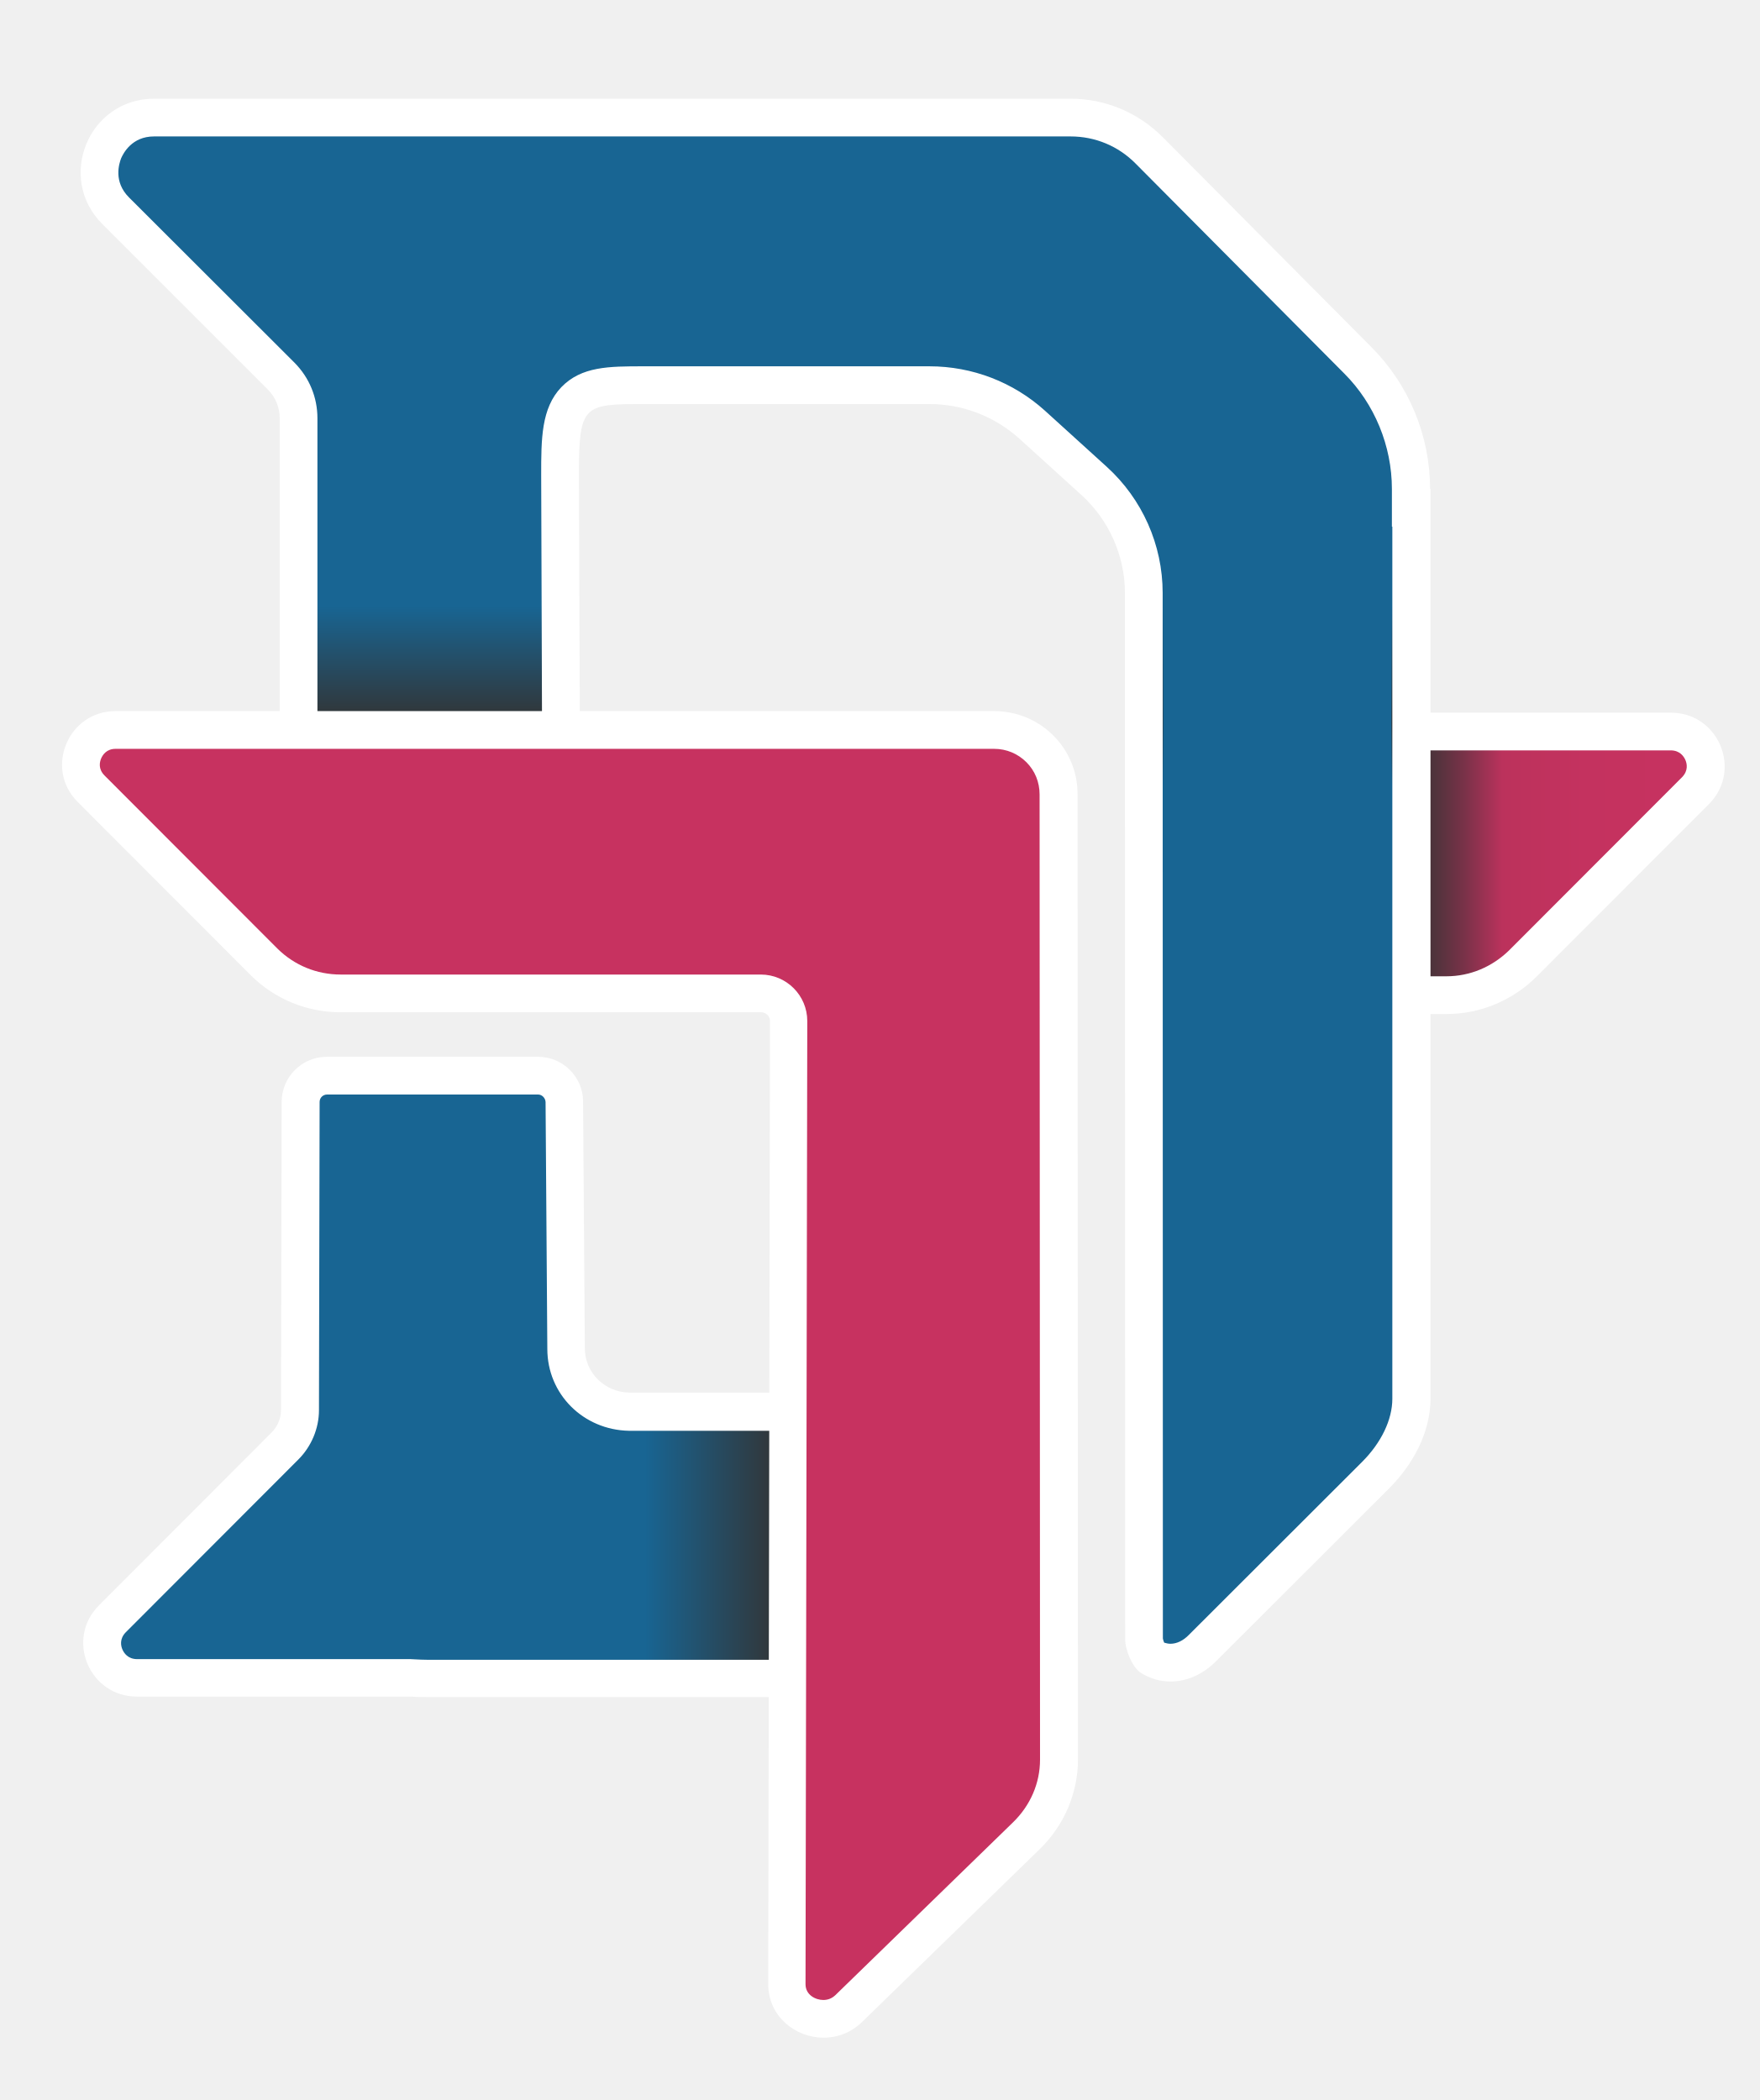
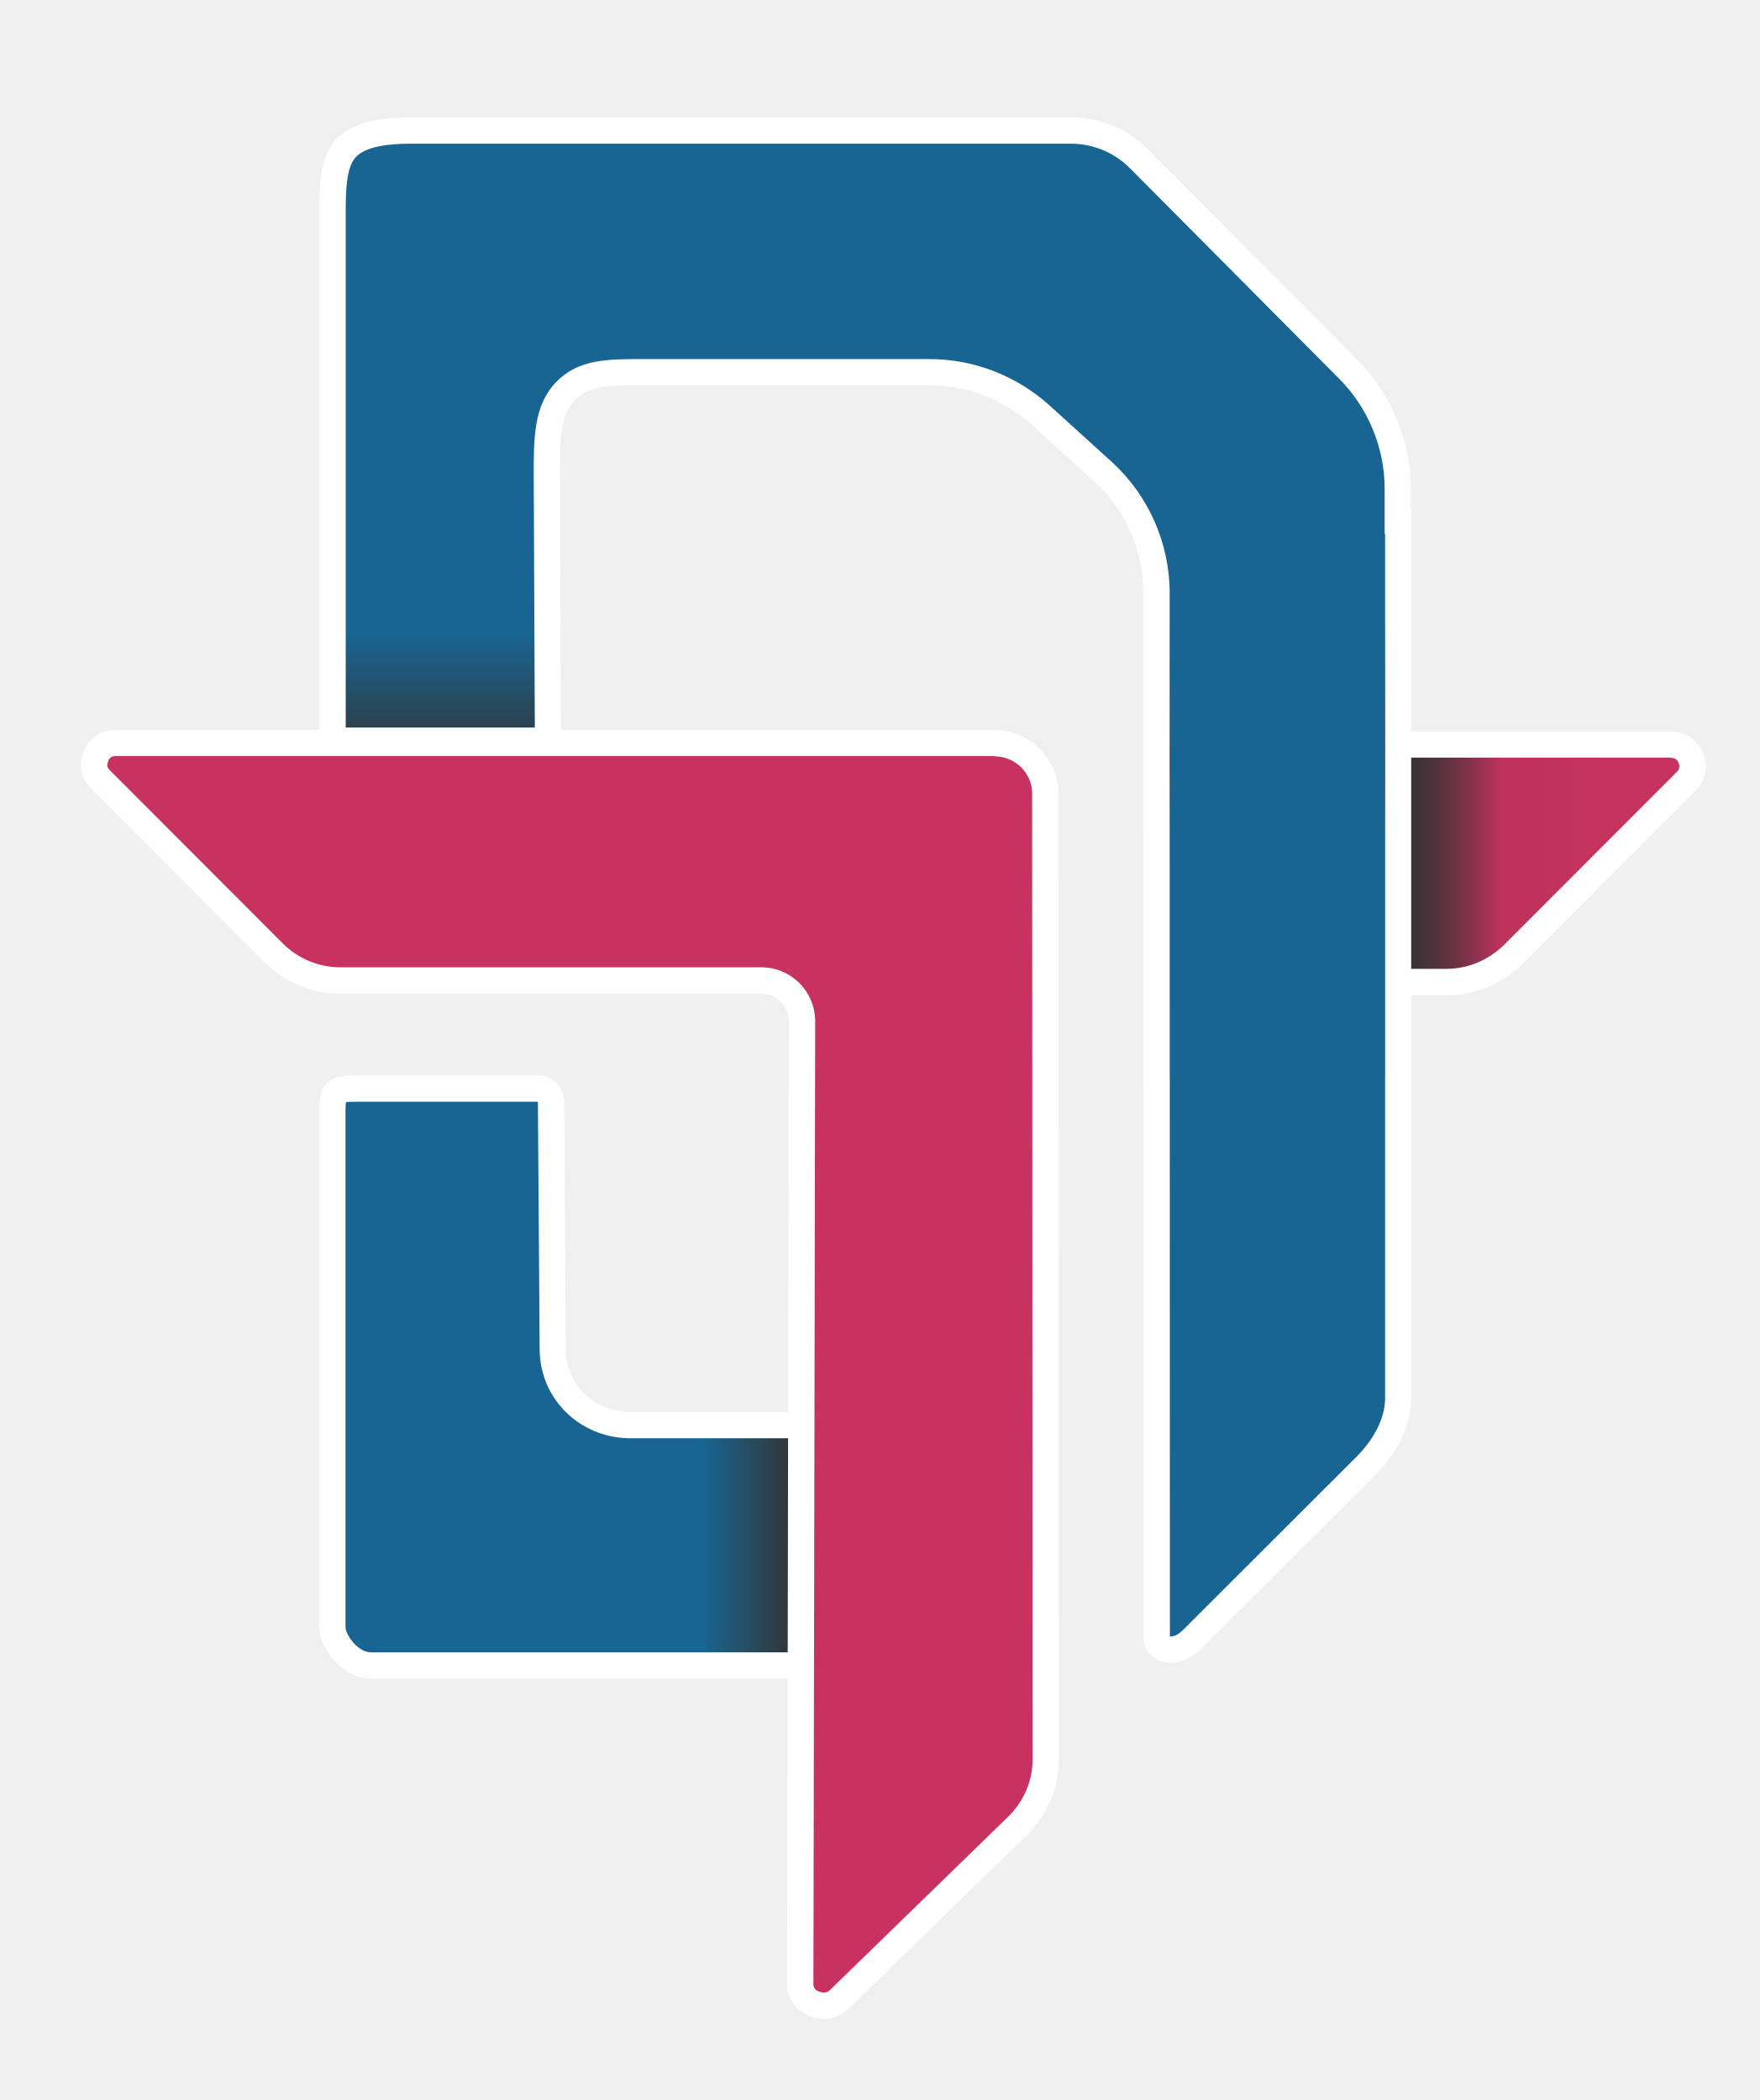
<svg xmlns="http://www.w3.org/2000/svg" version="1.1" id="Layer_1" x="0px" y="0px" viewBox="0 0 802.2 957.4" style="enable-background:new 0 0 802.2 957.4;" xml:space="preserve">
  <style type="text/css">
	.st0{fill:url(#SVGID_1_);}
	.st1{fill:#FFFFFF;}
- 	.st2{fill:url(#SVGID_2_);}
- 	.st3{fill:url(#SVGID_3_);}
- 	.st4{fill:#C73260;}
- 	.st5{fill:#186593;}
+ 	.st2{fill:#186593;}
+ 	.st3{fill:url(#SVGID_2_);}
+ 	.st4{fill:url(#SVGID_3_);}
+ 	.st5{fill:#C73260;}
</style>
  <g>
-     <linearGradient id="SVGID_1_" gradientUnits="userSpaceOnUse" x1="550.017" y1="633.576" x2="777.603" y2="633.576" gradientTransform="matrix(1 0 0 1 0 -240)">
-       <stop offset="0" style="stop-color:#C73260" />
-       <stop offset="0.392" style="stop-color:#333333" />
-       <stop offset="0.419" style="stop-color:#3B3336" />
-       <stop offset="0.462" style="stop-color:#53333D" />
-       <stop offset="0.515" style="stop-color:#783248" />
-       <stop offset="0.576" style="stop-color:#AC3258" />
-       <stop offset="0.592" style="stop-color:#BB325C" />
-       <stop offset="0.601" style="stop-color:#BC325C" />
-       <stop offset="0.756" style="stop-color:#C4325F" />
-       <stop offset="1" style="stop-color:#C73260" />
+     <g>
+       <linearGradient id="SVGID_1_" gradientUnits="userSpaceOnUse" x1="556" y1="326.35" x2="771.597" y2="326.35" gradientTransform="matrix(1 0 0 -1 0 720)">
+         <stop offset="0" style="stop-color:#C73260" />
+         <stop offset="0.392" style="stop-color:#333333" />
+         <stop offset="0.419" style="stop-color:#3B3336" />
+         <stop offset="0.462" style="stop-color:#53333D" />
+         <stop offset="0.515" style="stop-color:#783248" />
+         <stop offset="0.576" style="stop-color:#AC3258" />
+         <stop offset="0.592" style="stop-color:#BB325C" />
+         <stop offset="0.601" style="stop-color:#BC325C" />
+         <stop offset="0.756" style="stop-color:#C4325F" />
+         <stop offset="1" style="stop-color:#C73260" />
+       </linearGradient>
+       <path class="st0" d="M556,447.8V339.5h205.6c4.2,0,7.5,2.2,9.2,6.1c1.6,3.9,0.9,7.7-2.1,10.7L690,435.1    c-8.3,8.2-19.2,12.7-30.7,12.7H556z" />
+       <path class="st1" d="M761.6,345.5c1.8,0,2.9,0.7,3.6,2.3c0.6,1.6,0.4,2.9-0.8,4.1l-78.7,78.8c-7.2,7.1-16.6,11-26.4,11H562v-96.3    H761.6 M761.6,333.5H550v120.2v0.1h109.3c13.1,0,25.5-5.2,34.9-14.5l78.8-78.9c4.6-4.7,5.8-11.1,3.3-17.2    C773.7,337.1,768.2,333.5,761.6,333.5L761.6,333.5z" />
+     </g>
+   </g>
+   <rect x="530.2" y="271.9" class="st2" width="104.1" height="125.7" />
+   <g>
+     <linearGradient id="SVGID_2_" gradientUnits="userSpaceOnUse" x1="394.459" y1="59.5" x2="394.459" y2="752">
+       <stop offset="0.33" style="stop-color:#186593" />
+       <stop offset="0.419" style="stop-color:#333333" />
+       <stop offset="0.468" style="stop-color:#186593" />
+       <stop offset="1" style="stop-color:#186593" />
    </linearGradient>
-     <path class="st0" d="M550,453.7V333.5h211.6c6.6,0,12.1,3.6,14.7,9.7c2.5,6.1,1.3,12.5-3.3,17.2l-78.8,78.9   c-9.4,9.3-21.8,14.5-34.9,14.5H550z" />
-     <path class="st1" d="M761.6,342.1c4.2,0,6,2.8,6.7,4.4c0.7,1.6,1.4,4.8-1.5,7.8l-78.7,78.8c-7.8,7.7-18,12-28.8,12H558.6v-103   H761.6 M761.6,324.9H541.4v137.4h118c15.4,0,30.1-6.2,41-17l78.8-78.9C794.3,351,783.4,324.9,761.6,324.9L761.6,324.9z" />
+     <path class="st3" d="M533.5,752c-0.3,0-0.6,0-0.9,0c-2.5-0.2-4.6-2-5.1-4.4c0-0.2-0.1-0.3-0.1-0.3l-0.1-476.9   c0-21.1-9-41.4-24.7-55.6l-28.2-25.6c-14-12.6-32.1-19.6-50.8-19.6H293.4c-15.8,0-27.3,0-35.6,8.8c-8.5,8.9-8.5,21.8-8.5,38.1   l0.5,115.2c0,1.6-0.6,3.1-1.7,4.2c-1.1,1.1-2.6,1.7-4.2,1.7h-86.4c-3.3,0-5.9-2.7-5.9-5.9V95.4c0-12.4,0.9-21.2,5.4-26.9   c3-3.9,9.5-9,30.6-9H488c12,0,23.2,4.7,31.5,13.1l95.1,95.7c14.3,14.3,22.6,34.2,22.6,54.5v14.6h0.2v400.2   c0,10.2-5.3,21.4-14.6,30.7l-78.9,78.8C540.7,750.3,537.1,752,533.5,752z" />
+     <path class="st1" d="M488,65.5c10.3,0,20,4,27.3,11.4l95.1,95.7c13.2,13.2,20.8,31.5,20.8,50.2v8.6v12h0.2v394.2   c0,8.5-4.8,18.3-12.9,26.4l-78.9,78.8l-0.1,0.1l-0.1,0.1c-1.4,1.4-3.5,3.1-6,3.1c0,0-0.1,0-0.1,0l-0.1-475.7   c0-22.8-9.7-44.7-26.6-60l-28.2-25.6l0,0l0,0c-15.1-13.6-34.6-21.1-54.8-21.1H293.4c-16.7,0-29.8,0-40,10.6   c-10.1,10.6-10.1,25.3-10.1,42.3l0.5,115.1l-86.2,0V95.4c0-9.3,0.5-18.6,4.1-23.2c3.5-4.5,12.2-6.7,25.8-6.7H488 M488,53.5H187.4   c-38.2,0-41.9,16.3-41.9,41.9v236.3c0,6.6,5.3,11.9,11.9,11.9h86.4c6.6,0,11.9-5.4,11.9-12l-0.5-115.1c0-16.7,0.3-27.2,6.8-34   c6.6-6.9,16.4-6.9,31.3-6.9h130.2c17.3,0,33.9,6.4,46.8,18l28.2,25.6c14.4,13,22.7,31.7,22.7,51.1l0.1,477c0,0.4,0.1,0.9,0.2,1.5   c1.1,5,5.4,8.7,10.4,9.1c0.5,0,1,0.1,1.5,0.1c5.2,0,10.3-2.3,14.6-6.7l78.9-78.8c10.4-10.4,16.4-23.1,16.4-34.9V231.4h-0.2v-8.6   c0-21.9-8.9-43.3-24.3-58.7l-95.1-95.7C514.3,58.8,501.6,53.5,488,53.5L488,53.5z" />
  </g>
  <g>
-     <linearGradient id="SVGID_2_" gradientUnits="userSpaceOnUse" x1="46.541" y1="627.791" x2="393.174" y2="627.791">
+     <linearGradient id="SVGID_3_" gradientUnits="userSpaceOnUse" x1="151.519" y1="627.8" x2="387.1" y2="627.8">
      <stop offset="0.714" style="stop-color:#186593" />
      <stop offset="0.895" style="stop-color:#333333" />
      <stop offset="1" style="stop-color:#186593" />
      <stop offset="1" style="stop-color:#186593" />
    </linearGradient>
-     <path class="st2" d="M194.9,765.2c-2.1,0-4.3-0.1-6.4-0.2c-0.5,0-0.9-0.1-1.4-0.1H62.5c-6.6,0-12.1-3.6-14.7-9.7   c-2.5-6.1-1.3-12.5,3.3-17.2l78.8-78.9c4.3-4.3,6.8-10.3,6.8-16.4l0.3-140.4c0-6.6,5.4-12,12-12h96.3c6.5,0,11.9,5.4,12,11.9   L258,615c0,15.8,12.6,28.4,28.7,28.7l80.4,0c14.3,0,26,11.7,26,26v69.6c0,14.3-11.7,26-26,26H194.9z" />
-     <path class="st1" d="M245.3,499c1.8,0,3.3,1.6,3.4,3.4l0.8,112.6c0,20.6,16.4,36.9,37.2,37.3l0.2,0h0.2h80.3   c9.6,0,17.4,7.8,17.4,17.4v69.6c0,9.6-7.8,17.4-17.4,17.4H194.9c-1.9,0-3.9-0.1-5.8-0.2c-0.7,0-1.4-0.1-2-0.1H62.5   c-4.2,0-6-2.8-6.7-4.4c-0.7-1.6-1.4-4.8,1.5-7.8l78.7-78.8c5.9-5.9,9.4-14.1,9.4-22.5l0.3-140.5c0-1.9,1.5-3.4,3.4-3.4H245.3    M245.3,481.8H149c-11.4,0-20.6,9.2-20.6,20.6l-0.3,140.4c0,3.9-1.6,7.6-4.3,10.3L45,732c-15.2,15.4-4.3,41.5,17.5,41.5h124.6   c0.3,0,0.6,0,0.8,0c2.3,0.2,4.6,0.2,7,0.2h172.3c19.1,0,34.6-15.5,34.6-34.6v-69.6c0-19.1-15.5-34.6-34.6-34.6h-80.3   c-11.3-0.2-20.3-9.1-20.3-20.2l-0.8-112.7C265.7,491,256.6,481.8,245.3,481.8L245.3,481.8z" />
+     <path class="st4" d="M169.1,759.3c-9.6,0-17.6-10.8-17.6-17.6V505.8c0-7.6,0.9-9.5,9.4-9.5h84.4c3.2,0,6,2.7,6,6L252,615   c0,19.1,15.2,34.3,34.6,34.7l76.9,0c13,0,23.6,10.6,23.6,23.6v62.4c0,13-10.6,23.6-23.6,23.6H169.1z" />
+     <path class="st1" d="M245.2,502.3C245.3,502.3,245.3,502.4,245.2,502.3L246,615c0,22.4,17.8,40.2,40.5,40.7l0.1,0h0.1h76.8   c9.7,0,17.6,7.9,17.6,17.6v62.4c0,9.7-7.9,17.6-17.6,17.6H169.1c-6,0-11.6-8-11.6-11.6V505.8c0-1.6,0.1-2.6,0.2-3.3   c0.6-0.1,1.6-0.2,3.2-0.2H245.2 M245.3,490.3h-84.4c-12.3,0-15.4,5.2-15.4,15.5v235.9c0,9.8,10.6,23.6,23.6,23.6h194.3   c16.3,0,29.6-13.3,29.6-29.6v-62.4c0-16.3-13.3-29.6-29.6-29.6h-76.8c-16.1-0.3-28.7-12.9-28.7-28.7l-0.7-112.8   C257.2,495.7,251.8,490.3,245.3,490.3L245.3,490.3z" />
  </g>
  <g>
-     <linearGradient id="SVGID_3_" gradientUnits="userSpaceOnUse" x1="344.371" y1="998.046" x2="344.371" y2="293.606" gradientTransform="matrix(1 0 0 1 0 -240)">
-       <stop offset="0.568" style="stop-color:#186593" />
-       <stop offset="0.608" style="stop-color:#333333" />
-       <stop offset="0.684" style="stop-color:#186593" />
-       <stop offset="1" style="stop-color:#186593" />
-     </linearGradient>
-     <path class="st3" d="M533.5,758c-3.1,0-6.2-0.9-8.9-2.6c-1.3-1.2-3.2-5.8-3.2-8.1l-0.1-477c0-19.4-8.3-38.1-22.7-51.1l-28.2-25.6   c-12.9-11.6-29.5-18-46.8-18l-130.2,0c-14.9,0-24.7,0-31.3,6.9c-6.5,6.8-6.8,17.3-6.8,34l0.5,127.1H136.1V190.7   c0-7.3-2.8-14.1-7.9-19.2L52.7,96c-8.7-8.7-8.5-19.7-5.4-27.2c3.1-7.4,10.7-15.3,23-15.3H488c13.6,0,26.3,5.3,35.8,14.9l95.1,95.7   c15.4,15.4,24.3,36.8,24.3,58.7v8.6h0.2v406.2c0,11.8-6,24.5-16.4,34.9l-78.9,78.8C543.8,755.7,538.7,758,533.5,758   C533.5,758,533.5,758,533.5,758z" />
-     <path class="st1" d="M488,62.2c11.3,0,21.8,4.4,29.7,12.4l95.1,95.7l0,0l0,0c13.8,13.8,21.7,33,21.7,52.6v17.2h0.2v397.6   c0,9.5-5,20-13.8,28.8L542,745.3l0,0l0,0c-2.6,2.7-5.6,4.1-8.4,4.1c-1,0-1.9-0.2-2.9-0.5c-0.3-0.6-0.5-1.4-0.6-1.9L530,270.3   c0-21.9-9.3-42.8-25.5-57.5l-28.2-25.6c-14.4-13-33.1-20.2-52.6-20.2H296.1H296l-1.3,0l-1.3,0c-15.8,0-28.3,0-37.5,9.5   c-9.2,9.6-9.2,23.7-9.2,40v0l0,0l0.4,118.5H144.7V190.7c0-9.6-3.7-18.5-10.4-25.3L58.8,90c-7.2-7.2-4.5-15.4-3.6-17.8   c1-2.3,4.9-10,15-10H488 M488,45H70.3c-29.9,0-44.7,36-23.7,57.1l75.5,75.5c3.5,3.5,5.4,8.1,5.4,13.1v161.5h136.9l-0.5-135.7   c0-31.8,2-32.3,29.5-32.3c0.8,0,1.7,0,2.6,0c0,0,0,0,0.1,0h127.5c15.2,0,29.8,5.6,41.1,15.8l28.2,25.6   c12.6,11.4,19.9,27.8,19.9,44.7l0.1,477c0,5.1,3.5,13.1,7.1,15.3c4.2,2.7,8.8,4,13.6,4c7.2,0,14.5-3,20.7-9.2l78.9-78.8   c10.9-10.9,18.9-25.6,18.9-41V222.9h-0.2c0-24.3-9.7-47.6-26.8-64.7l-95.1-95.7C518.8,51.3,503.9,45,488,45L488,45z" />
+     <path class="st5" d="M375.5,914.4c-4.4,0-10.7-3-10.7-9.8l0.8-439c0-10.3-8.3-18.6-18.6-18.6H155.3c-11.6,0-22.5-4.5-30.7-12.6   l-78.8-78.9c-3-3-3.8-6.8-2.1-10.6c1.6-3.9,4.8-6.1,9-6.1h400.5c6.3,0,12.1,2.4,16.6,6.8c4.4,4.5,6.8,10.4,6.7,16.5l0.2,440.1   c0,11.4-4.7,22.2-13.1,30.5l-81,78.8C380.6,913.4,378.2,914.4,375.5,914.4z" />
+     <path class="st1" d="M453.2,344.8c4.6,0,9,1.8,12.3,5c3.3,3.4,5.1,7.6,5,12.2l0,0.1v0.1l0.2,440c0,9.8-4,19.1-11.3,26.2l-81,78.8   c-0.6,0.6-1.4,1.2-2.9,1.2c0,0-4.7-0.1-4.7-3.8l0.8-439c0-13.6-11-24.6-24.6-24.6H155.3c-10,0-19.4-3.9-26.4-10.9l-78.8-78.9   c-1.3-1.3-1.5-2.5-0.8-4l0-0.1l0-0.1c0.6-1.6,1.7-2.3,3.4-2.3H453.2 M453.2,332.8H52.7c-6.6,0-12,3.6-14.5,9.7   c-2.6,6.1-1.3,12.5,3.4,17.2l78.8,78.9c9.3,9.3,21.7,14.4,34.9,14.4H347c6.9,0,12.6,5.6,12.6,12.6l-0.8,439   c0,9.9,8.5,15.8,16.7,15.8c3,0,7.4-0.8,11.3-4.6l81-78.8c9.6-9.4,14.9-21.7,14.9-34.8l-0.2-440c0.1-7.9-3-15.2-8.5-20.8   C468.5,335.9,461.1,332.8,453.2,332.8L453.2,332.8z" />
  </g>
-   <g>
-     <path class="st4" d="M375.5,920.4c-8.2,0-16.7-5.9-16.7-15.8l0.8-439c0-7-5.7-12.6-12.6-12.6H155.3c-13.2,0-25.6-5.1-34.9-14.4   l-78.8-78.9c-4.7-4.7-6-11.1-3.4-17.2c2.5-6.1,7.9-9.7,14.5-9.7h400.5c7.9,0,15.3,3.1,20.8,8.6c5.5,5.6,8.6,12.9,8.5,20.8l0.2,440   c0,13.1-5.3,25.4-14.9,34.8l-81,78.8C382.9,919.6,378.5,920.4,375.5,920.4C375.5,920.4,375.5,920.4,375.5,920.4z" />
-     <path class="st1" d="M453.2,341.4c5.6,0,10.8,2.2,14.7,6.1c3.9,3.9,6,9.1,6,14.7l0,0v0l0.2,440c0,10.8-4.4,20.9-12.3,28.6l-81,78.8   c-1.6,1.5-3.4,2.2-5.5,2.2c-3.4,0-8.1-2.2-8.1-7.2l0.8-439.1c0-11.7-9.5-21.2-21.2-21.2H155.3c-10.9,0-21.1-4.2-28.8-11.8   l-78.8-78.9c-3-3-2.3-6.1-1.6-7.8c0.7-1.6,2.4-4.4,6.6-4.4H453.2 M453.2,324.2H52.7c-21.7,0-32.6,26.2-17.2,41.5l78.8,78.9   c10.9,10.9,25.6,16.9,41,16.9h191.7c2.2,0,4,1.8,4,4l-0.8,439.1c0,14.7,12.4,24.4,25.3,24.4c6.1,0,12.3-2.2,17.4-7.1l81-78.8   c11.2-10.9,17.5-25.6,17.5-41l-0.2-440C491.3,341.2,474.3,324.2,453.2,324.2L453.2,324.2z" />
-   </g>
-   <rect x="530.2" y="271.9" class="st5" width="104.1" height="125.7" />
+   <rect x="533.4" y="285" class="st2" width="97.8" height="205.7" />
</svg>
